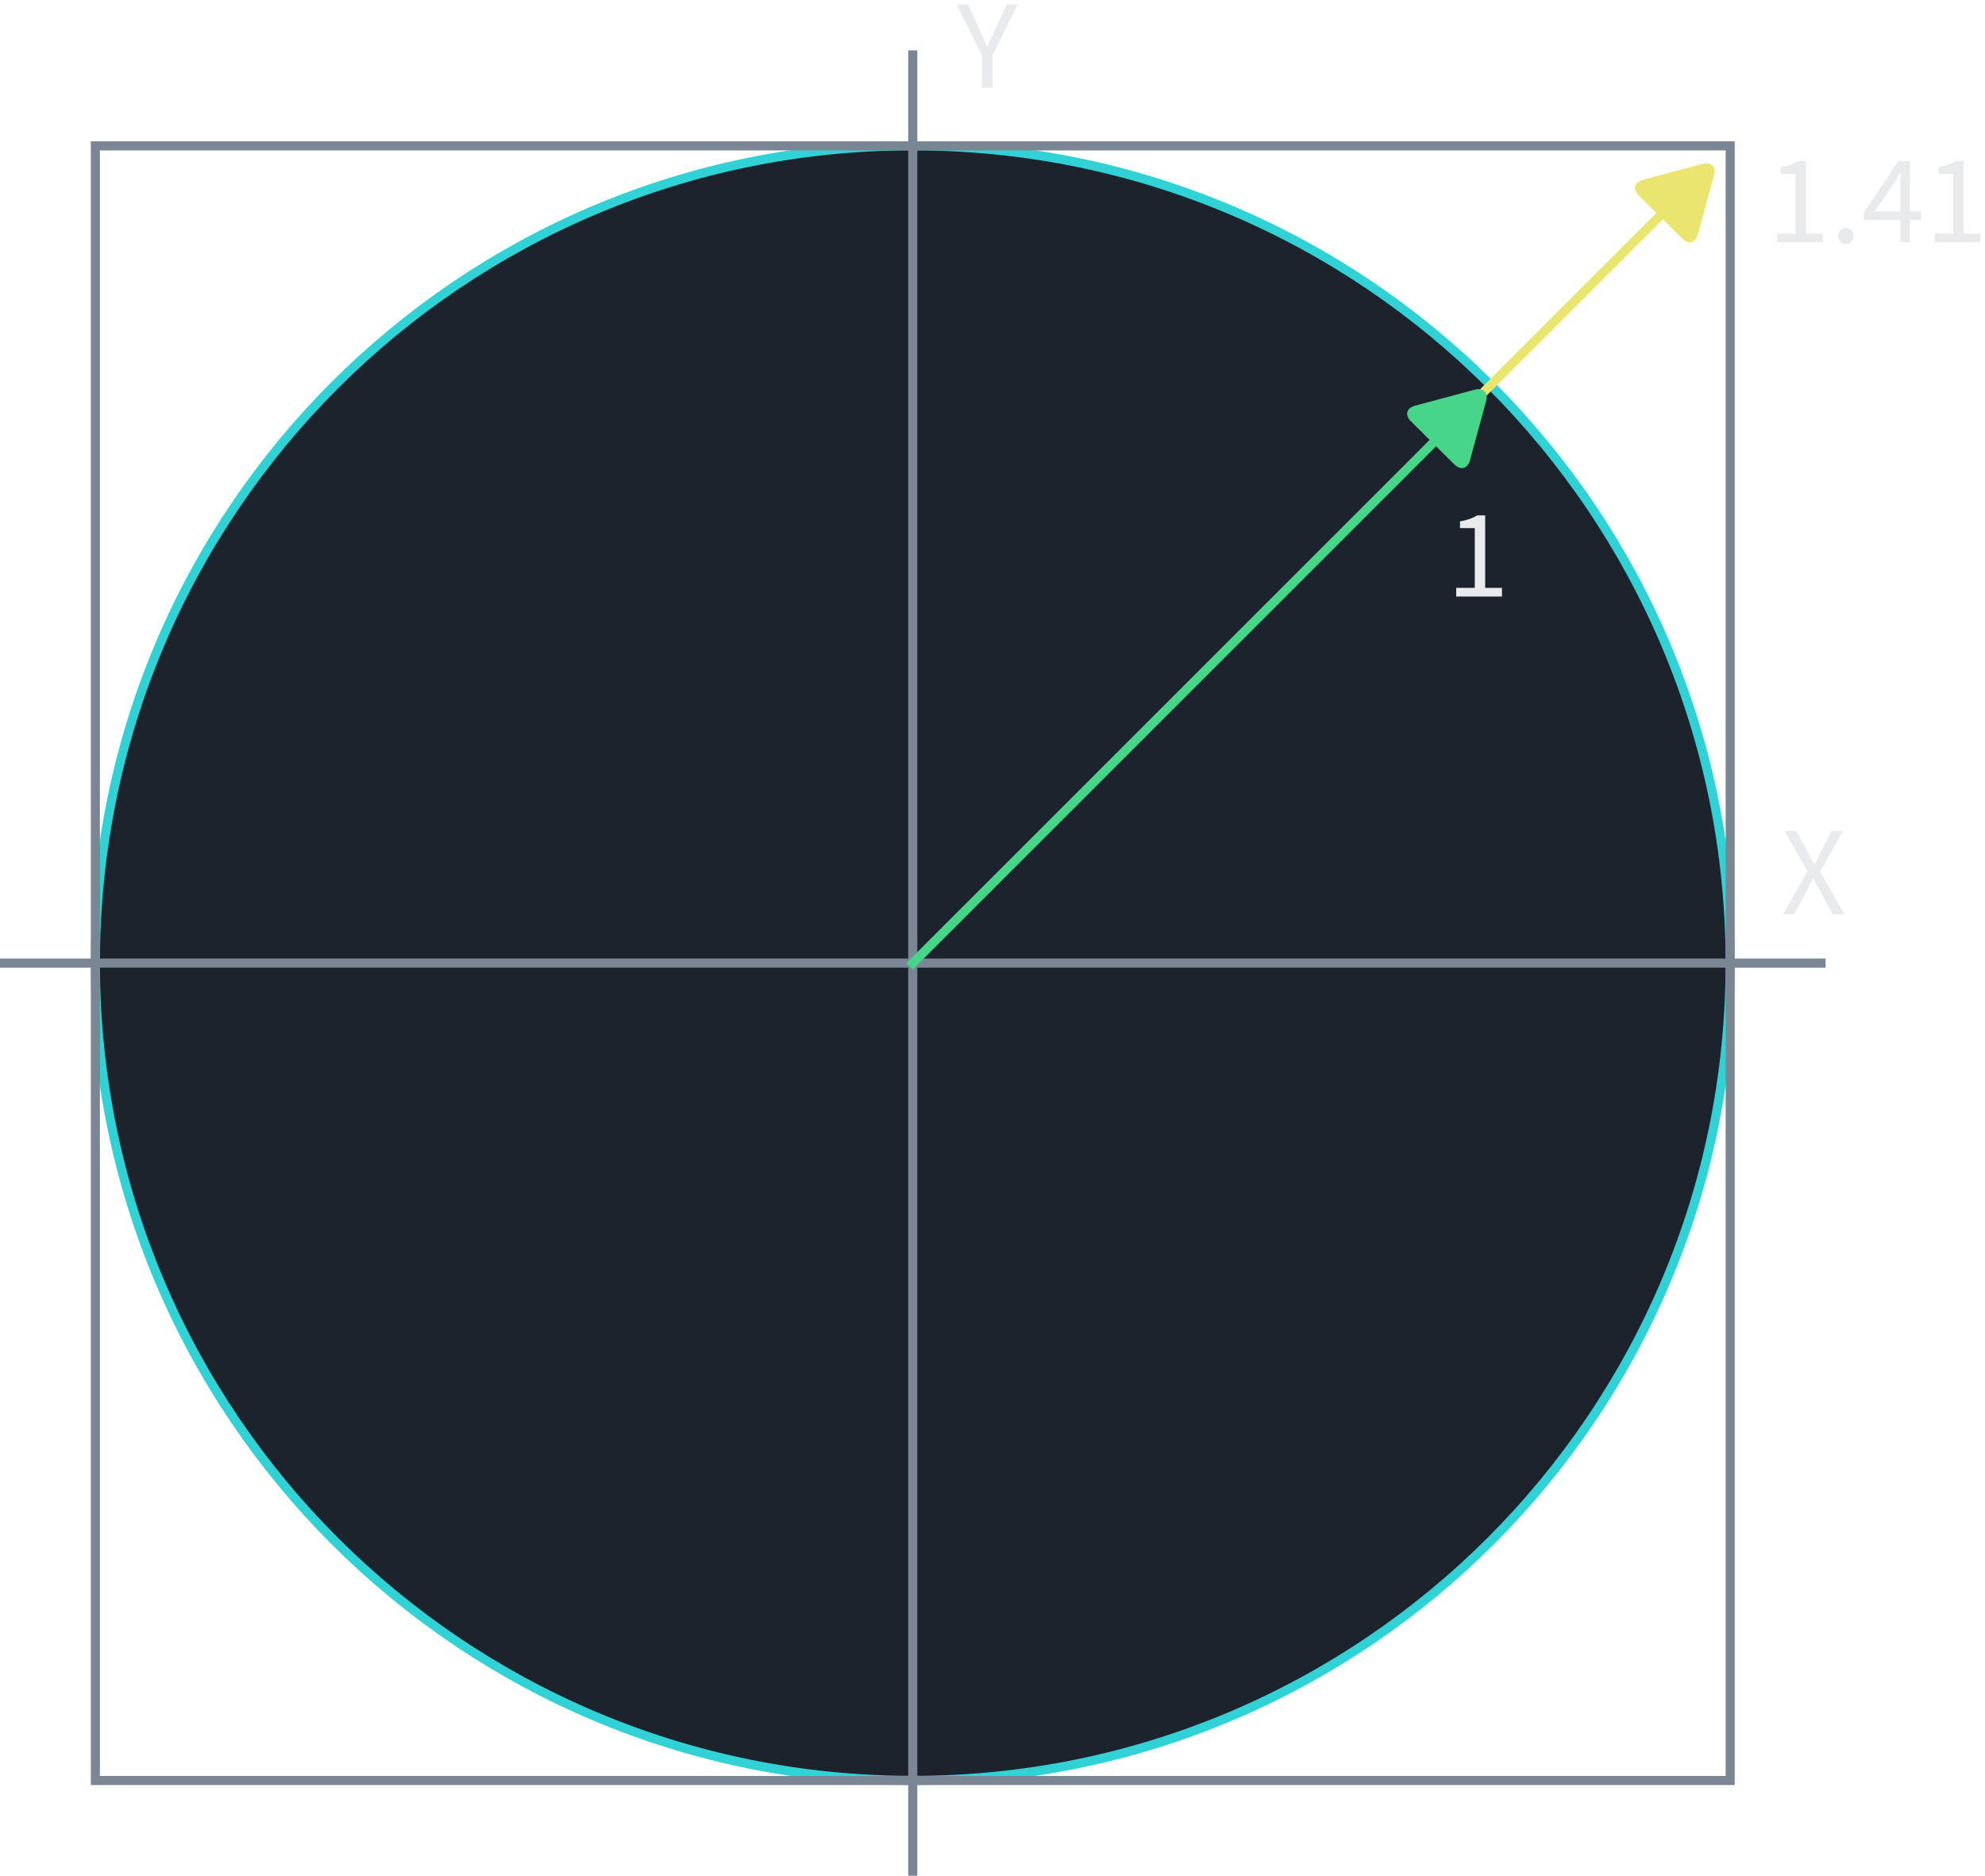
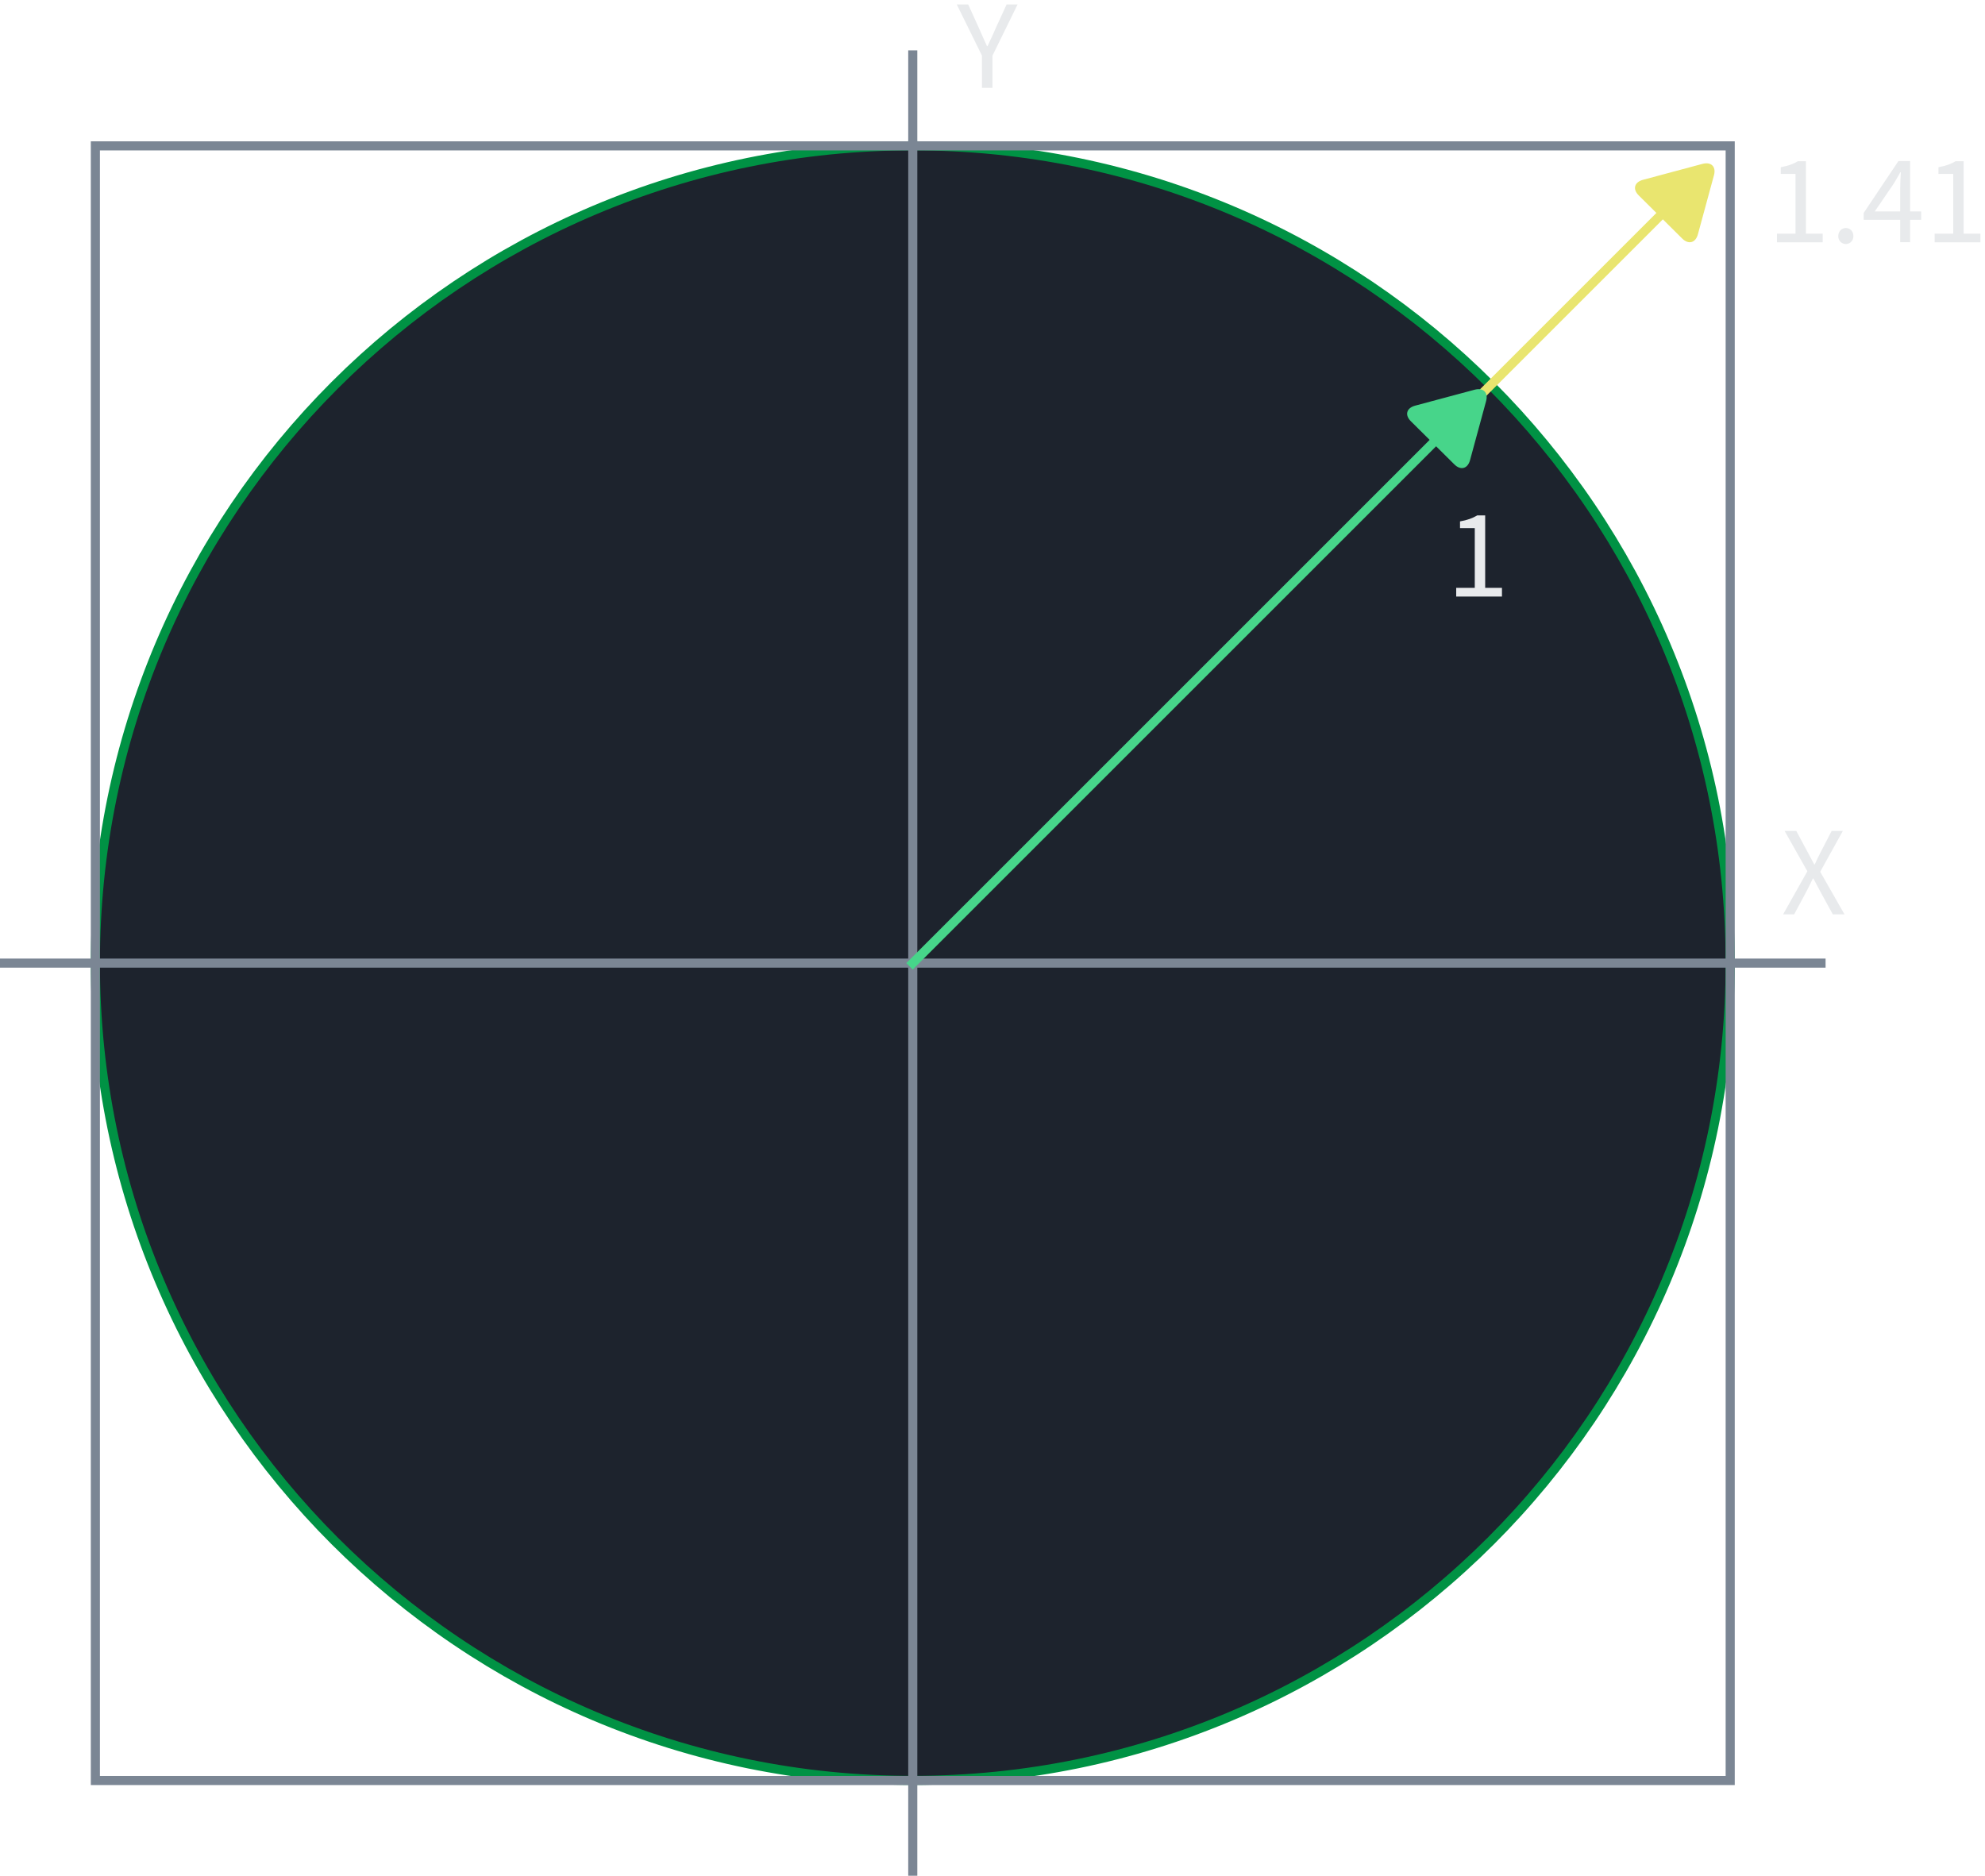
<svg xmlns="http://www.w3.org/2000/svg" width="57.826mm" height="54.648mm" version="1.1" viewBox="0 0 57.826 54.648">
  <g transform="translate(7.9663 -187.49)">
    <g stroke-dashoffset="1.2" stroke-linecap="square" stroke-miterlimit="40" stroke-width=".265">
-       <circle cx="18.624" cy="215.55" r="23.812" fill="#1d232d" stroke="#30d2d5" style="paint-order:normal" />
+       <circle cx="18.624" cy="215.55" r="23.812" fill="#1d232d" stroke="#009244" style="paint-order:normal" />
      <path d="m18.624 189.09v52.917" fill="#0a1b1b" stroke="#7b8694" style="paint-order:normal" />
      <path d="m-7.834 215.55h52.917" fill="#0a1b1b" stroke="#7b8694" style="paint-order:normal" />
    </g>
    <path d="m18.624 215.55 15.875-15.875" fill="none" stroke="#47d58a" stroke-dashoffset="1.2" stroke-linecap="square" stroke-miterlimit="40" stroke-width=".265" />
    <path d="m35.028 199.14 6.35-6.35" fill="none" stroke="#e9e56f" stroke-dashoffset="1.2" stroke-linecap="square" stroke-miterlimit="40" stroke-width=".265" />
    <g transform="matrix(.0010965 .0040922 -.0041623 .0011153 41.884 192.08)" fill="#e9e56f" stroke-width="247.7">
      <path d="m486.41 221.41-364.07-208.5c-52.938-30.318-95.852-5.44-95.852 55.563v415.65c0 61.004 42.914 85.882 95.852 55.563l364.07-208.49c52.938-30.317 52.938-79.473 0-109.79z" fill="#e9e56f" stroke-width="247.7" />
    </g>
    <rect x="-5.188" y="191.74" width="47.625" height="47.625" fill="none" stroke="#7b8694" stroke-dashoffset="1.2" stroke-linecap="square" stroke-miterlimit="40" stroke-width=".265" />
    <g transform="matrix(.0010965 .0040922 -.0041623 .0011153 35.246 198.66)" fill="#47d58a" stroke-width="247.7">
      <path d="m486.41 221.41-364.07-208.5c-52.938-30.318-95.852-5.44-95.852 55.563v415.65c0 61.004 42.914 85.882 95.852 55.563l364.07-208.49c52.938-30.317 52.938-79.473 0-109.79z" fill="#47d58a" stroke-width="247.7" />
    </g>
    <g fill="#e8eaec" stroke-linecap="round" stroke-width=".265">
      <g stroke="#cf2f25" aria-label="X">
        <path d="m43.978 214.13h0.322l0.352-0.656c0.063-0.119 0.122-0.241 0.193-0.389h0.015c0.078 0.148 0.144 0.27 0.207 0.389l0.359 0.656h0.341l-0.708-1.241 0.659-1.189h-0.326l-0.322 0.622c-0.059 0.111-0.104 0.211-0.17 0.352h-0.015c-0.078-0.141-0.13-0.241-0.189-0.352l-0.333-0.622h-0.341l0.663 1.174z" fill="#e8eaec" stroke="none" />
      </g>
      <g stroke="#cf2f25" aria-label="Y">
        <path d="m20.64 190.05h0.307v-0.941l0.73-1.489h-0.319l-0.315 0.685c-0.074 0.178-0.159 0.348-0.241 0.53h-0.015c-0.085-0.181-0.159-0.352-0.237-0.53l-0.311-0.685h-0.333l0.733 1.489z" fill="#e8eaec" stroke="none" />
      </g>
      <g stroke="#cf2f25" aria-label="1">
        <path d="m34.455 204.87h1.333v-0.252h-0.489v-2.111h-0.233c-0.13 0.078-0.285 0.137-0.5 0.174v0.196h0.43v1.741h-0.541z" fill="#e8eaec" stroke="none" />
      </g>
      <g aria-label="1.41">
        <path d="m43.799 194.55h1.333v-0.252h-0.489v-2.111h-0.233c-0.13 0.078-0.285 0.137-0.5 0.174v0.196h0.43v1.741h-0.541z" />
        <path d="m45.585 194.37c0 0.133 0.1 0.23 0.222 0.23 0.119 0 0.219-0.096 0.219-0.23 0-0.141-0.1-0.237-0.219-0.237-0.122 0-0.222 0.096-0.222 0.237z" />
        <path d="m46.648 193.65 0.552-0.808c0.067-0.115 0.133-0.219 0.193-0.333h0.015c-0.007 0.126-0.019 0.33-0.019 0.456v0.685zm1.352 0h-0.322v-1.467h-0.341l-1.011 1.511v0.2h1.063v0.652h0.289v-0.652h0.322z" />
        <path d="m48.393 194.55h1.333v-0.252h-0.489v-2.111h-0.233c-0.13 0.078-0.285 0.137-0.5 0.174v0.196h0.43v1.741h-0.541z" />
      </g>
    </g>
  </g>
</svg>
